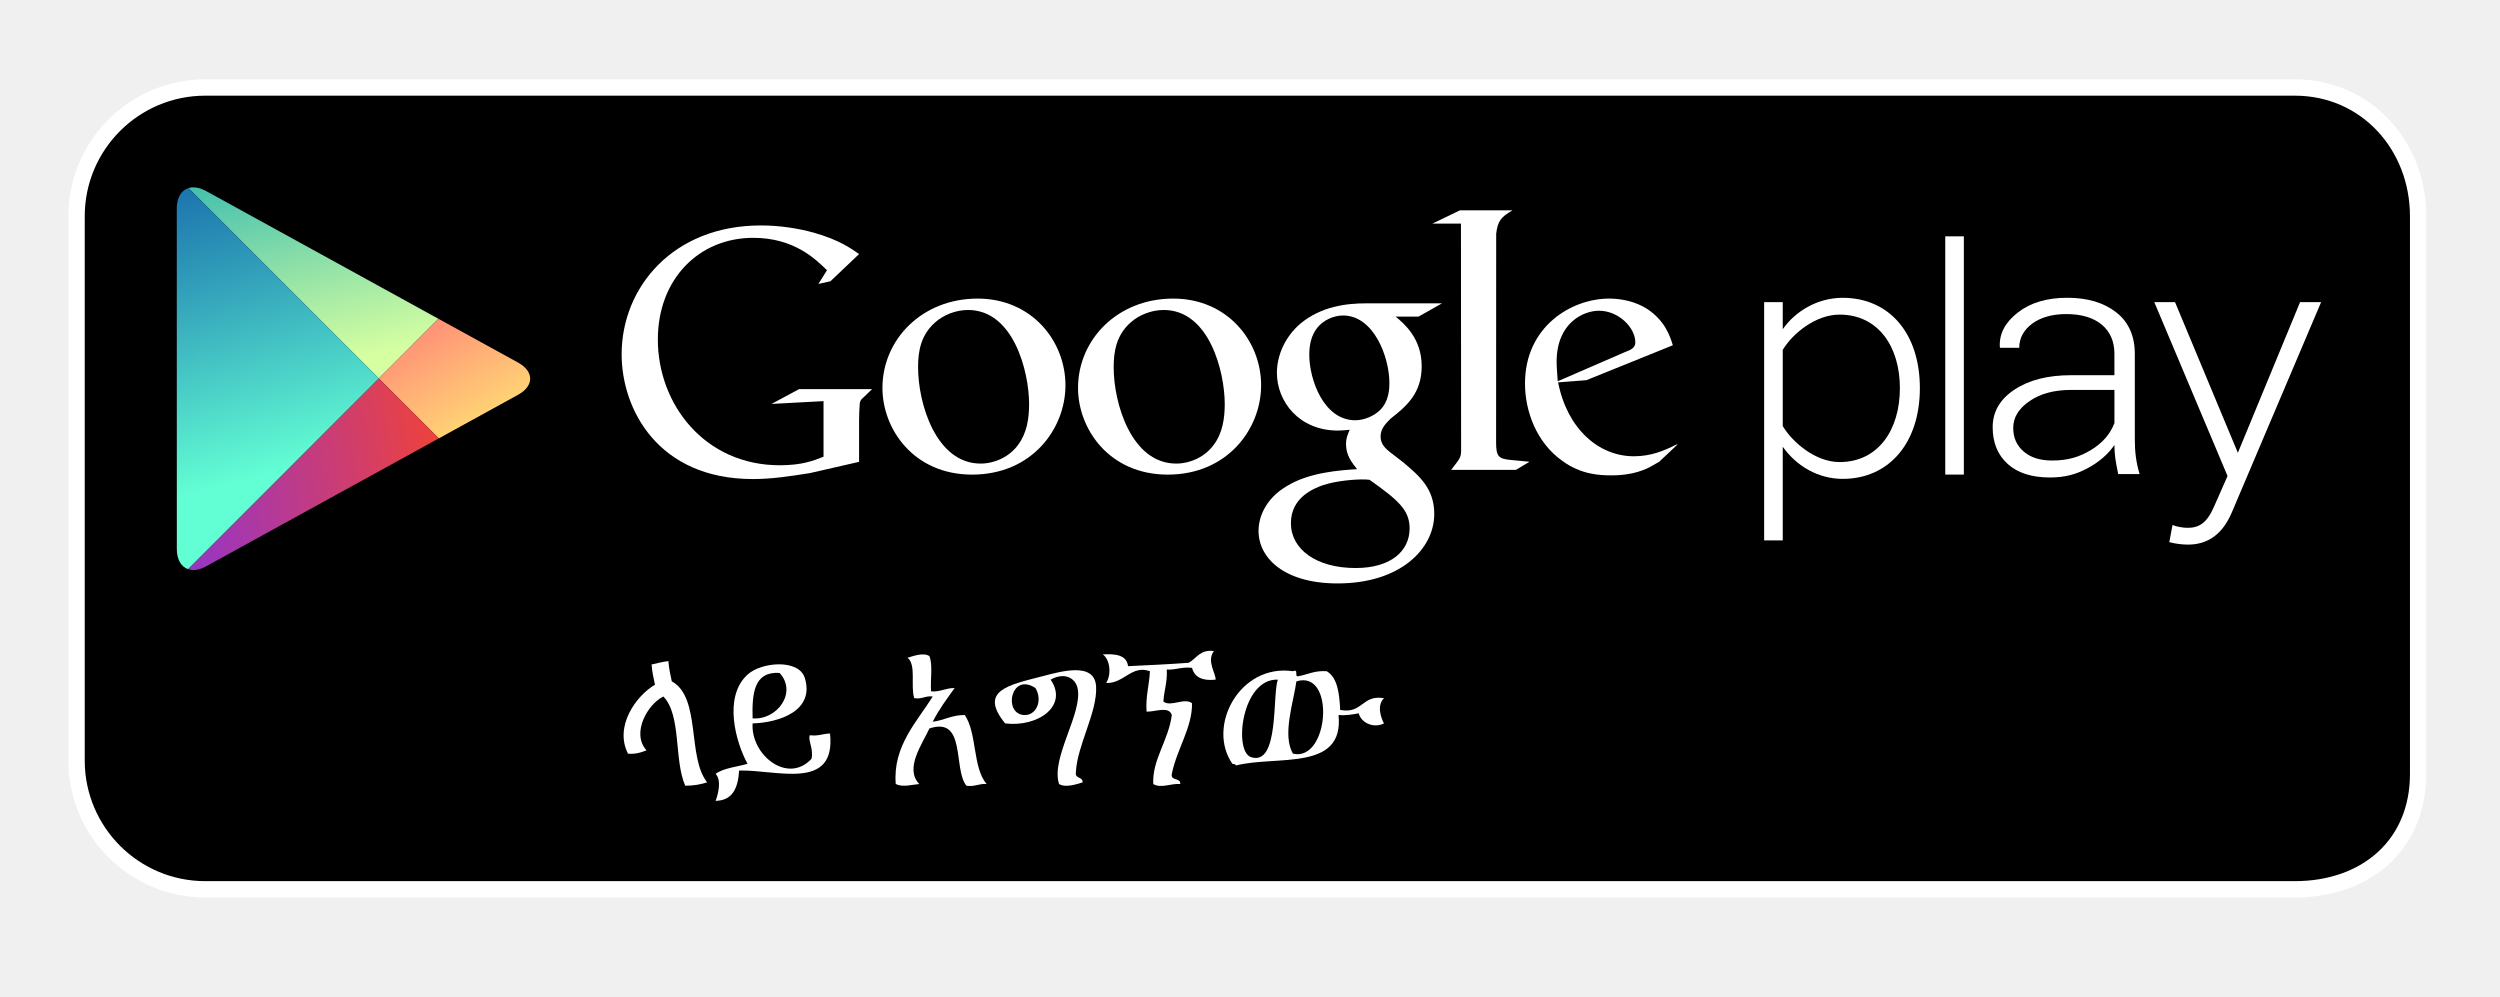
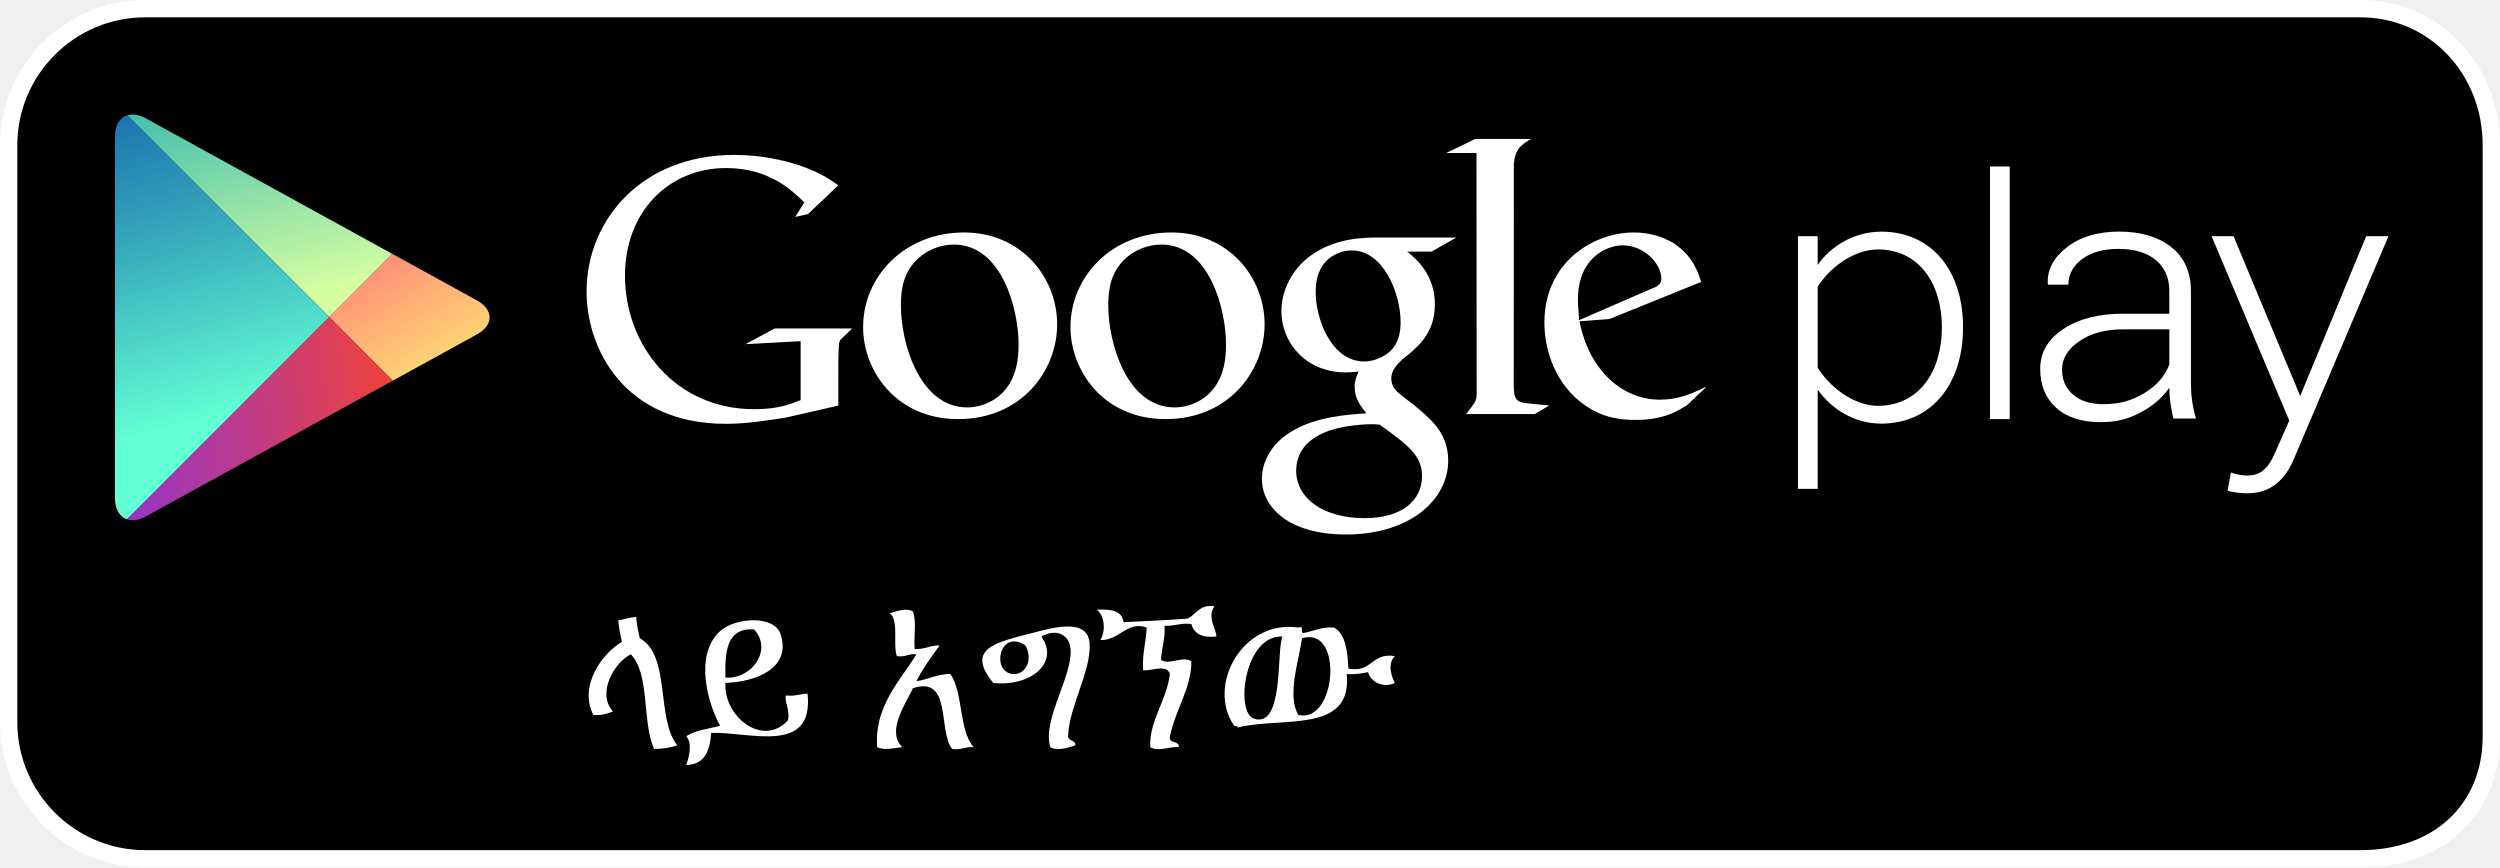
- <svg xmlns="http://www.w3.org/2000/svg" version="1.1" id="SemiBold" x="0px" y="0px" width="229.5px" height="91.5px" viewBox="0 0 229.5 91.5" enable-background="new 0 0 229.5 91.5" xml:space="preserve">
-   <path stroke="#FFFFFF" stroke-width="1.5" stroke-miterlimit="10" d="M221.985,71.05c0,6.53-4.797,10.59-11.322,10.59H18.849  c-6.528,0-11.821-5.297-11.821-11.827V19.856c0-6.529,5.293-11.824,11.821-11.824h191.814c6.525,0,11.322,5.295,11.322,11.824V71.05  z" />
+ <svg xmlns="http://www.w3.org/2000/svg" version="1.1" id="SemiBold" x="0px" y="0px" width="216.457px" height="75.108px" viewBox="0 0 216.457 75.108" enable-background="new 0 0 216.457 75.108" xml:space="preserve">
+   <g>
+     <path d="M215.707,63.768c0,6.53-4.797,10.591-11.322,10.591H12.571c-6.528,0-11.821-5.298-11.821-11.828V12.574   C0.75,6.045,6.043,0.75,12.571,0.75h191.813c6.525,0,11.322,5.295,11.322,11.824V63.768z" />
+     <path fill="#FFFFFF" d="M204.385,75.108H12.571C5.64,75.108,0,69.466,0,62.53V12.574C0,5.641,5.64,0,12.571,0h191.813   c6.77,0,12.072,5.523,12.072,12.574v51.194C216.457,70.551,211.605,75.108,204.385,75.108z M12.571,1.5   C6.467,1.5,1.5,6.468,1.5,12.574V62.53c0,6.108,4.967,11.078,11.071,11.078h191.813c6.324,0,10.572-3.955,10.572-9.841V12.574   c0-6.209-4.645-11.074-10.572-11.074H12.571z" />
+   </g>
  <g>
    <g>
-       <path fill="#FFFFFF" d="M153.929,40.867l-1.614,1.522c-0.372,0.205-0.743,0.443-1.113,0.612c-1.121,0.509-2.261,0.637-3.274,0.637    c-1.078,0-2.768-0.069-4.491-1.316c-2.396-1.688-3.442-4.587-3.442-7.114c0-5.232,4.259-7.798,7.732-7.798    c1.215,0,2.462,0.304,3.476,0.945c1.686,1.114,2.122,2.563,2.364,3.34l-7.934,3.205l-2.598,0.202    c0.841,4.289,3.743,6.784,6.95,6.784c1.602,0,2.791-0.522,3.882-1.062C153.866,40.825,154.085,40.711,153.929,40.867z     M149.143,32.334c0.645-0.234,0.979-0.437,0.979-0.906c0-1.348-1.525-2.904-3.345-2.904c-1.349,0-3.879,1.05-3.879,4.695    c0,0.569,0.067,1.175,0.102,1.781L149.143,32.334z" />
-       <path fill="#FFFFFF" d="M137.342,40.605c0,1.312,0.234,1.516,1.343,1.618c0.578,0.068,1.154,0.099,1.725,0.166l-1.248,0.743    h-5.947c0.78-1.012,0.914-1.112,0.914-1.787v-0.753l-0.013-20.063h-2.626l2.527-1.218h4.826c-1.046,0.605-1.358,0.975-1.493,2.155    L137.342,40.605z" />
-       <path fill="#FFFFFF" d="M128.119,29.066c0.774,0.637,2.392,1.988,2.392,4.553c0,2.499-1.409,3.677-2.83,4.792    c-0.436,0.438-0.945,0.915-0.945,1.651c0,0.746,0.51,1.151,0.877,1.453l1.219,0.941c1.482,1.251,2.833,2.398,2.833,4.728    c0,3.175-3.072,6.375-8.877,6.375c-4.89,0-7.254-2.328-7.254-4.825c0-1.216,0.604-2.937,2.601-4.115    c2.092-1.279,4.927-1.45,6.444-1.55c-0.474-0.612-1.015-1.253-1.015-2.299c0-0.572,0.172-0.913,0.338-1.315    c-0.369,0.035-0.741,0.071-1.079,0.071c-3.579,0-5.603-2.67-5.603-5.302c0-1.552,0.708-3.273,2.162-4.521    c1.924-1.584,4.218-1.857,6.041-1.857h6.954l-2.162,1.221H128.119z M125.728,44.047c-0.276-0.036-0.442-0.036-0.776-0.036    c-0.306,0-2.129,0.066-3.541,0.54c-0.747,0.273-2.906,1.08-2.906,3.478c0,2.392,2.331,4.116,5.938,4.116    c3.239,0,4.96-1.553,4.96-3.644C129.401,46.78,128.288,45.872,125.728,44.047z M126.698,37.635    c0.78-0.778,0.848-1.854,0.848-2.466c0-2.427-1.447-6.207-4.252-6.207c-0.875,0-1.823,0.439-2.361,1.118    c-0.57,0.703-0.741,1.615-0.741,2.492c0,2.26,1.317,6.008,4.217,6.008C125.254,38.58,126.164,38.169,126.698,37.635z" />
-       <path fill="#FFFFFF" d="M107.197,43.569c-5.364,0-8.234-4.178-8.234-7.959c0-4.419,3.608-8.2,8.74-8.2    c4.961,0,8.068,3.884,8.068,7.962C115.771,39.354,112.7,43.569,107.197,43.569z M111.417,40.839    c0.816-1.08,1.014-2.428,1.014-3.742c0-2.972-1.416-8.64-5.601-8.64c-1.113,0-2.234,0.435-3.042,1.146    c-1.318,1.181-1.553,2.664-1.553,4.12c0,3.334,1.647,8.833,5.737,8.833C109.293,42.556,110.64,41.917,111.417,40.839z" />
-       <path fill="#FFFFFF" d="M89.238,43.569c-5.365,0-8.23-4.178-8.23-7.959c0-4.419,3.609-8.2,8.739-8.2    c4.958,0,8.062,3.884,8.062,7.962C97.809,39.354,94.742,43.569,89.238,43.569z M93.459,40.839c0.81-1.08,1.012-2.428,1.012-3.742    c0-2.972-1.42-8.64-5.601-8.64c-1.117,0-2.226,0.435-3.036,1.146c-1.32,1.181-1.554,2.664-1.554,4.12    c0,3.334,1.654,8.833,5.737,8.833C91.335,42.556,92.68,41.917,93.459,40.839z" />
-       <path fill="#FFFFFF" d="M78.863,42.398l-4.524,1.035c-1.833,0.289-3.479,0.544-5.222,0.544c-8.727,0-12.051-6.424-12.051-11.45    c0-6.14,4.711-11.831,12.778-11.831c1.707,0,3.35,0.251,4.846,0.658c2.371,0.667,3.479,1.487,4.173,1.969l-2.628,2.496    l-1.108,0.248l0.79-1.26c-1.07-1.045-3.037-2.974-6.77-2.974c-4.991,0-8.757,3.794-8.757,9.333c0,5.949,4.3,11.545,11.194,11.545    c2.026,0,3.069-0.407,4.016-0.787v-5.1l-4.776,0.257l2.532-1.36h6.703l-0.819,0.789c-0.222,0.188-0.251,0.252-0.313,0.504    c-0.033,0.288-0.063,1.204-0.063,1.526V42.398z" />
+       <path fill="#FFFFFF" d="M147.652,33.585l-1.615,1.522c-0.371,0.205-0.742,0.443-1.113,0.612c-1.121,0.509-2.26,0.637-3.273,0.637    c-1.078,0-2.768-0.069-4.49-1.316c-2.396-1.688-3.443-4.587-3.443-7.114c0-5.232,4.26-7.798,7.732-7.798    c1.215,0,2.463,0.304,3.477,0.945c1.686,1.114,2.121,2.563,2.363,3.34l-7.934,3.205l-2.598,0.202    c0.84,4.289,3.742,6.784,6.949,6.784c1.602,0,2.791-0.521,3.883-1.062C147.588,33.543,147.807,33.429,147.652,33.585z     M142.865,25.052c0.645-0.234,0.979-0.437,0.979-0.906c0-1.348-1.523-2.904-3.344-2.904c-1.35,0-3.879,1.05-3.879,4.695    c0,0.569,0.066,1.175,0.102,1.781L142.865,25.052z" />
+       <path fill="#FFFFFF" d="M131.064,33.323c0,1.312,0.234,1.516,1.344,1.618c0.578,0.068,1.152,0.099,1.725,0.166l-1.248,0.743    h-5.947c0.779-1.012,0.914-1.112,0.914-1.787V33.31l-0.014-20.063h-2.625l2.527-1.218h4.824c-1.045,0.605-1.357,0.975-1.492,2.155    L131.064,33.323z" />
+       <path fill="#FFFFFF" d="M121.842,21.784c0.773,0.637,2.393,1.988,2.393,4.553c0,2.499-1.41,3.677-2.83,4.792    c-0.438,0.438-0.945,0.915-0.945,1.651c0,0.746,0.51,1.151,0.877,1.453l1.219,0.941c1.482,1.251,2.832,2.398,2.832,4.728    c0,3.176-3.072,6.375-8.877,6.375c-4.889,0-7.253-2.328-7.253-4.824c0-1.217,0.604-2.938,2.601-4.115    c2.092-1.279,4.928-1.45,6.444-1.55c-0.473-0.612-1.014-1.253-1.014-2.299c0-0.572,0.172-0.913,0.338-1.315    c-0.369,0.035-0.742,0.071-1.08,0.071c-3.579,0-5.602-2.67-5.602-5.302c0-1.552,0.707-3.273,2.161-4.521    c1.925-1.584,4.218-1.857,6.041-1.857h6.955l-2.162,1.221L121.842,21.784L121.842,21.784z M119.451,36.765    c-0.277-0.036-0.443-0.036-0.777-0.036c-0.305,0-2.129,0.066-3.541,0.54c-0.747,0.273-2.906,1.08-2.906,3.479    c0,2.392,2.331,4.115,5.939,4.115c3.238,0,4.959-1.553,4.959-3.644C123.123,39.497,122.01,38.59,119.451,36.765z M120.42,30.353    c0.781-0.778,0.848-1.854,0.848-2.466c0-2.427-1.445-6.207-4.252-6.207c-0.875,0-1.823,0.439-2.36,1.118    c-0.57,0.703-0.742,1.615-0.742,2.492c0,2.26,1.317,6.008,4.217,6.008C118.977,31.298,119.887,30.887,120.42,30.353z" />
+       <path fill="#FFFFFF" d="M100.919,36.287c-5.364,0-8.234-4.178-8.234-7.959c0-4.419,3.608-8.2,8.74-8.2    c4.961,0,8.068,3.884,8.068,7.962C109.494,32.072,106.422,36.287,100.919,36.287z M105.139,33.557    c0.816-1.08,1.014-2.428,1.014-3.742c0-2.972-1.416-8.64-5.601-8.64c-1.113,0-2.234,0.435-3.042,1.146    c-1.318,1.181-1.553,2.664-1.553,4.12c0,3.334,1.647,8.833,5.737,8.833C103.015,35.274,104.362,34.635,105.139,33.557z" />
+       <path fill="#FFFFFF" d="M82.96,36.287c-5.365,0-8.23-4.178-8.23-7.959c0-4.419,3.609-8.2,8.739-8.2    c4.958,0,8.062,3.884,8.062,7.962C91.531,32.072,88.464,36.287,82.96,36.287z M87.181,33.557c0.81-1.08,1.012-2.428,1.012-3.742    c0-2.972-1.42-8.64-5.601-8.64c-1.117,0-2.226,0.435-3.036,1.146c-1.32,1.181-1.554,2.664-1.554,4.12    c0,3.334,1.654,8.833,5.737,8.833C85.057,35.274,86.402,34.635,87.181,33.557z" />
+       <path fill="#FFFFFF" d="M72.585,35.116l-4.524,1.035c-1.833,0.289-3.479,0.544-5.222,0.544c-8.727,0-12.051-6.424-12.051-11.45    c0-6.14,4.711-11.831,12.778-11.831c1.707,0,3.35,0.251,4.846,0.658c2.371,0.667,3.479,1.487,4.173,1.969l-2.628,2.496    l-1.108,0.248l0.79-1.26c-1.07-1.045-3.037-2.974-6.77-2.974c-4.991,0-8.757,3.794-8.757,9.333c0,5.949,4.3,11.545,11.194,11.545    c2.026,0,3.069-0.407,4.016-0.787v-5.1l-4.776,0.257l2.532-1.36h6.703l-0.819,0.789c-0.222,0.188-0.251,0.252-0.313,0.504    c-0.033,0.288-0.063,1.204-0.063,1.526L72.585,35.116L72.585,35.116z" />
    </g>
    <g>
-       <path fill="#FFFFFF" d="M163.656,41.011v8.596h-1.707V27.735h1.707v2.49c1.111-1.609,3.144-2.886,5.504-2.886    c4.232,0,7.084,3.211,7.084,8.294c0,5.049-2.852,8.327-7.084,8.327C166.932,43.961,164.937,42.812,163.656,41.011z M174.41,35.634    c0-3.831-1.997-6.753-5.538-6.753c-2.199,0-4.302,1.729-5.216,3.235v7.001c0.914,1.51,3.017,3.301,5.216,3.301    C172.413,42.418,174.41,39.471,174.41,35.634z" />
-       <path fill="#FFFFFF" d="M178.575,43.567V21.696h1.706v21.871H178.575z" />
-       <path fill="#FFFFFF" d="M199.436,48.192c0.364,0.162,0.987,0.263,1.383,0.263c1.044,0,1.771-0.427,2.424-1.936l1.245-2.82    l-6.725-15.964h1.904l5.769,13.834l5.712-13.834h1.931l-8.201,19.313c-0.851,1.99-2.189,2.947-4.029,2.947    c-0.552,0-1.279-0.099-1.706-0.229L199.436,48.192z" />
-       <path fill="#FFFFFF" d="M194.449,43.52c-0.114-0.549-0.2-1.032-0.263-1.437c-0.053-0.403-0.082-0.815-0.082-1.234    c-0.586,0.859-1.415,1.574-2.474,2.138c-1.06,0.566-2.066,0.845-3.448,0.845c-1.663,0-2.953-0.409-3.875-1.239    c-0.918-0.829-1.38-1.952-1.38-3.373c0-1.419,0.669-2.571,2.003-3.452c1.334-0.885,3.059-1.324,5.192-1.324h3.981v-1.968    c0-1.133-0.387-2.023-1.157-2.67c-0.774-0.646-1.86-0.974-3.269-0.974c-1.287,0-2.331,0.299-3.126,0.881    c-0.788,0.594-1.185,1.33-1.185,2.217h-1.747l-0.036-0.085c-0.063-1.195,0.484-2.245,1.647-3.15    c1.157-0.905,2.675-1.36,4.542-1.36c1.86,0,3.366,0.448,4.502,1.342c1.134,0.885,1.703,2.164,1.703,3.836v7.811    c0,0.561,0.026,1.103,0.097,1.631c0.072,0.529,0.187,1.057,0.34,1.567H194.449z M188.392,42.276c1.45,0,2.492-0.324,3.558-0.965    c1.058-0.638,1.777-1.469,2.155-2.475v-3.04h-4c-1.528,0-2.793,0.338-3.788,1.021c-0.997,0.68-1.503,1.503-1.503,2.46    c0,0.902,0.32,1.625,0.957,2.172C186.408,42.002,187.28,42.276,188.392,42.276z" />
+       <path fill="#FFFFFF" d="M157.379,33.729v8.597h-1.707V20.453h1.707v2.49c1.111-1.609,3.143-2.886,5.504-2.886    c4.232,0,7.084,3.211,7.084,8.294c0,5.049-2.852,8.327-7.084,8.327C160.654,36.679,158.66,35.53,157.379,33.729z M168.133,28.352    c0-3.831-1.998-6.753-5.539-6.753c-2.199,0-4.301,1.729-5.215,3.235v7.001c0.914,1.51,3.016,3.301,5.215,3.301    C166.135,35.136,168.133,32.189,168.133,28.352z" />
+       <path fill="#FFFFFF" d="M172.297,36.285V14.414h1.707v21.871H172.297z" />
+       <path fill="#FFFFFF" d="M193.158,40.909c0.363,0.162,0.986,0.264,1.383,0.264c1.045,0,1.771-0.428,2.424-1.936l1.246-2.82    l-6.725-15.964h1.902l5.77,13.834l5.713-13.834h1.93L198.6,39.766c-0.85,1.99-2.188,2.947-4.027,2.947    c-0.553,0-1.279-0.099-1.707-0.229L193.158,40.909z" />
+       <path fill="#FFFFFF" d="M188.172,36.238c-0.115-0.549-0.201-1.032-0.264-1.437c-0.053-0.403-0.082-0.815-0.082-1.234    c-0.586,0.859-1.414,1.574-2.475,2.138c-1.059,0.566-2.064,0.845-3.447,0.845c-1.662,0-2.953-0.409-3.875-1.239    c-0.918-0.829-1.381-1.952-1.381-3.373c0-1.419,0.67-2.571,2.004-3.452c1.334-0.885,3.059-1.324,5.191-1.324h3.982v-1.968    c0-1.133-0.389-2.023-1.158-2.67c-0.773-0.646-1.859-0.974-3.268-0.974c-1.287,0-2.332,0.299-3.127,0.881    c-0.787,0.594-1.186,1.33-1.186,2.217h-1.746l-0.037-0.085c-0.062-1.195,0.484-2.245,1.648-3.15    c1.156-0.905,2.674-1.36,4.541-1.36c1.859,0,3.367,0.448,4.502,1.342c1.135,0.885,1.703,2.164,1.703,3.836v7.811    c0,0.561,0.025,1.103,0.098,1.631c0.072,0.529,0.188,1.057,0.34,1.567h-1.965V36.238z M182.115,34.994    c1.449,0,2.49-0.324,3.557-0.965c1.059-0.638,1.777-1.469,2.156-2.475v-3.04h-4c-1.529,0-2.793,0.338-3.789,1.021    c-0.996,0.68-1.502,1.503-1.502,2.46c0,0.902,0.318,1.625,0.957,2.172C180.131,34.72,181.002,34.994,182.115,34.994z" />
    </g>
  </g>
  <g>
-     <polygon fill="none" points="34.776,34.742 40.252,29.266 40.25,29.266 34.776,34.742 17.299,17.267 17.298,17.267 34.776,34.745    17.271,52.251 17.271,52.251 34.776,34.745 40.276,40.245 40.279,40.245  " />
-     <linearGradient id="SVGID_1_" gradientUnits="userSpaceOnUse" x1="505.431" y1="-447.14" x2="482.355" y2="-461.582" gradientTransform="matrix(0.7071 0.7071 -0.7071 0.7071 -642.4706 -7.8795)">
+     <polygon fill="none" points="28.498,27.46 33.974,21.984 33.972,21.984 28.498,27.46 11.021,9.985 11.02,9.985 28.498,27.463    10.993,44.969 10.993,44.969 28.498,27.463 33.998,32.963 34.001,32.963  " />
+     <linearGradient id="SVGID_1_" gradientUnits="userSpaceOnUse" x1="865.287" y1="509.67" x2="842.211" y2="524.112" gradientTransform="matrix(0.7071 0.7071 0.7071 -0.7071 -947.4174 -225.4017)">
      <stop offset="0" style="stop-color:#D6FFA1" />
      <stop offset="0.326" style="stop-color:#93E2A7" />
      <stop offset="1" style="stop-color:#00A3B5" />
    </linearGradient>
-     <path fill="url(#SVGID_1_)" d="M40.25,29.266L18.914,17.534c-0.604-0.331-1.163-0.408-1.615-0.268l17.478,17.476L40.25,29.266z" />
-     <linearGradient id="SVGID_2_" gradientUnits="userSpaceOnUse" x1="492.017" y1="-459.477" x2="521.932" y2="-451.657" gradientTransform="matrix(0.7071 0.7071 -0.7071 0.7071 -642.4706 -7.8795)">
+     <path fill="url(#SVGID_1_)" d="M33.972,21.984L12.636,10.252c-0.604-0.331-1.163-0.408-1.615-0.268L28.499,27.46L33.972,21.984z" />
+     <linearGradient id="SVGID_2_" gradientUnits="userSpaceOnUse" x1="851.873" y1="522.005" x2="881.788" y2="514.185" gradientTransform="matrix(0.7071 0.7071 0.7071 -0.7071 -947.4174 -225.4017)">
      <stop offset="0" style="stop-color:#FF177B" />
      <stop offset="0.672" style="stop-color:#FFA976" />
      <stop offset="1" style="stop-color:#FFEC73" />
    </linearGradient>
-     <path fill="url(#SVGID_2_)" d="M40.279,40.245l7.283-4.005c1.477-0.815,1.477-2.142,0-2.954l-7.311-4.02l-5.476,5.476   L40.279,40.245z" />
-     <linearGradient id="SVGID_3_" gradientUnits="userSpaceOnUse" x1="508.715" y1="-436.187" x2="476.27" y2="-455.275" gradientTransform="matrix(0.7071 0.7071 -0.7071 0.7071 -642.4706 -7.8795)">
+     <path fill="url(#SVGID_2_)" d="M34.001,32.963l7.283-4.005c1.477-0.815,1.477-2.142,0-2.954l-7.311-4.02l-5.476,5.476   L34.001,32.963z" />
+     <linearGradient id="SVGID_3_" gradientUnits="userSpaceOnUse" x1="868.571" y1="498.716" x2="836.128" y2="517.804" gradientTransform="matrix(0.7071 0.7071 0.7071 -0.7071 -947.4174 -225.4017)">
      <stop offset="0" style="stop-color:#63FFD4" />
      <stop offset="0.485" style="stop-color:#32A0BA" />
      <stop offset="0.835" style="stop-color:#1262A9" />
      <stop offset="1" style="stop-color:#064AA2" />
    </linearGradient>
-     <path fill="url(#SVGID_3_)" d="M17.298,17.267c-0.649,0.203-1.069,0.86-1.069,1.854l0.004,31.284c0,0.982,0.407,1.63,1.038,1.846   l17.506-17.506L17.298,17.267z" />
-     <linearGradient id="SVGID_4_" gradientUnits="userSpaceOnUse" x1="520.494" y1="-451.341" x2="500.517" y2="-425.023" gradientTransform="matrix(0.7071 0.7071 -0.7071 0.7071 -642.4706 -7.8795)">
+     <path fill="url(#SVGID_3_)" d="M11.02,9.985c-0.649,0.203-1.069,0.86-1.069,1.854l0.004,31.283c0,0.982,0.407,1.631,1.038,1.847   l17.506-17.506L11.02,9.985z" />
+     <linearGradient id="SVGID_4_" gradientUnits="userSpaceOnUse" x1="880.35" y1="513.87" x2="860.375" y2="487.554" gradientTransform="matrix(0.7071 0.7071 0.7071 -0.7071 -947.4174 -225.4017)">
      <stop offset="0" style="stop-color:#FF4521" />
      <stop offset="0.341" style="stop-color:#D43E65" />
      <stop offset="0.793" style="stop-color:#9F36B9" />
      <stop offset="1" style="stop-color:#8A33DB" />
    </linearGradient>
-     <path fill="url(#SVGID_4_)" d="M17.271,52.251c0.454,0.154,1.024,0.082,1.643-0.258l21.363-11.748l-5.5-5.5L17.271,52.251z" />
+     <path fill="url(#SVGID_4_)" d="M10.993,44.969c0.454,0.153,1.024,0.082,1.643-0.258l21.363-11.748l-5.5-5.5L10.993,44.969z" />
  </g>
  <g>
-     <path fill="#FFFFFF" d="M69.088,66.41c-0.181,2.895,3.223,5.619,5.41,3.246c0.208-0.937-0.362-1.723-0.154-2.163   c0.774,0.103,1.196-0.145,1.854-0.156c0.559,5.331-4.942,3.301-8.345,3.399c-0.105,1.548-0.551,2.747-2.163,2.784   c0.247-0.637,0.563-1.92,0-2.476c0.74-0.544,1.937-0.638,2.935-0.926c-1.048-1.896-2.278-6.113,0-8.191   c1.276-1.164,4.71-1.453,5.255,0.31C74.808,65.229,71.576,66.33,69.088,66.41z" />
-     <path d="M69.088,65.947c-0.056-2.273,0.111-4.321,2.474-4.174C73.223,63.557,71.34,66.127,69.088,65.947z" />
-     <path fill="#FFFFFF" d="M98.766,70.892c-0.107,0.623,0.65,0.381,0.617,0.929c-0.555,0.171-1.562,0.52-2.163,0.153   c-0.78-2.41,2.21-6.531,1.7-8.81c-0.212-0.938-1.217-1.481-2.474-0.772c1.655,2.397-1.148,4.383-4.173,4.019   c-2.458-3.014,0.315-3.526,3.401-4.327c1.772-0.46,4.809-1.341,4.947,0.927C100.759,65.35,98.876,68.433,98.766,70.892z" />
-     <path d="M95.056,63.164c0.702,1.178,0.044,2.57-1.083,2.475C92.059,65.473,92.82,61.674,95.056,63.164z" />
-     <path fill="#FFFFFF" d="M61.36,60.691c0.049,0.674,0.179,1.264,0.31,1.856c2.698,1.475,1.396,6.948,3.246,9.272   c-0.583,0.189-1.233,0.311-2.01,0.31c-1.047-2.354-0.337-6.462-2.008-8.191c-1.405,0.669-2.992,3.354-1.546,4.942   c-0.482,0.19-0.98,0.362-1.701,0.31c-1.284-2.513,0.75-5.324,2.475-6.336c-0.132-0.59-0.262-1.181-0.311-1.854   C60.325,60.891,60.803,60.752,61.36,60.691z" />
-     <path fill="#FFFFFF" d="M85.317,60.229c0.338,0.795,0.07,2.195,0.155,3.243c0.878,0.056,1.328-0.321,2.166-0.309   c-0.715,0.987-1.445,1.959-2.012,3.093c1.055-0.133,1.748-0.624,2.938-0.618c1.135,1.646,0.718,4.845,2.009,6.335   c-0.73-0.061-1.064,0.276-1.854,0.156c-1.249-1.538,0.008-6.39-3.401-5.257c-0.595,1.349-2.33,3.672-0.926,5.101   c-0.708,0.064-1.521,0.319-2.163,0c-0.282-3.489,1.972-5.745,3.398-8.035c-0.704-0.089-0.961,0.274-1.7,0.153   c-0.36-1.08,0.21-3.094-0.618-3.708C83.837,60.229,84.763,59.866,85.317,60.229z" />
-     <path fill="#FFFFFF" d="M111.439,59.764c-0.7,0.94,0.186,2.044,0.154,2.628c-1.217,0.135-1.938-0.226-2.165-1.082   c-0.942-0.119-1.446,0.203-2.318,0.155c0.065,1.147-0.25,1.91-0.31,2.937c0.686,0.534,1.915-0.393,2.628,0.154   c0.036,2.224-1.409,4.241-1.856,6.489c-0.121,0.69,0.83,0.305,0.776,0.929c-0.856-0.081-1.764,0.435-2.477,0   c-0.125-2.21,1.414-4.031,1.7-6.335c-0.266-0.859-1.527-0.28-2.317-0.311c-0.093-1.435,0.249-2.431,0.309-3.711   c-1.687-0.604-2.365,1.137-4.018,1.084c0.506-0.8,0.358-2.154-0.309-2.628c1.203-0.067,2.199,0.065,2.318,1.082   c1.871-0.09,3.741-0.176,5.564-0.31C109.853,60.448,110.144,59.603,111.439,59.764z" />
-     <path fill="#FFFFFF" d="M119.166,62.083c0.874-0.155,1.516-0.545,2.628-0.466c1,0.598,1.155,2.038,1.236,3.556   c2.084,0.387,1.976-1.422,4.019-1.081c-0.727,0.725-0.204,1.941,0,2.318c-1.01,0.499-2.123-0.111-2.317-0.929   c-0.567,0.105-1.124,0.217-1.855,0.157c0.535,5.222-5.698,3.678-9.428,4.635c-0.004-0.149-0.19-0.119-0.312-0.154   c-2.395-3.421,0.662-9.217,5.564-8.502C119.251,61.379,118.797,62.143,119.166,62.083z" />
-     <path d="M118.701,69.19c-1.021-1.663,0.051-4.766,0.311-6.643C122.618,61.435,122.02,69.94,118.701,69.19z" />
-     <path d="M117.312,62.392c-0.527,1.249,0.163,7.988-2.474,7.111C113.22,68.963,113.994,62.251,117.312,62.392z" />
+     <path fill="#FFFFFF" d="M62.81,59.128c-0.181,2.895,3.223,5.619,5.41,3.246c0.208-0.938-0.362-1.723-0.154-2.163   c0.774,0.103,1.196-0.146,1.854-0.156c0.559,5.331-4.942,3.302-8.345,3.399c-0.105,1.548-0.551,2.746-2.163,2.783   c0.247-0.637,0.563-1.92,0-2.476c0.74-0.544,1.937-0.638,2.935-0.926c-1.048-1.896-2.278-6.113,0-8.191   c1.276-1.163,4.71-1.452,5.255,0.31C68.53,57.946,65.298,59.048,62.81,59.128z" />
+     <path d="M62.81,58.665c-0.056-2.273,0.111-4.321,2.474-4.174C66.945,56.274,65.062,58.845,62.81,58.665z" />
+     <path fill="#FFFFFF" d="M92.488,63.61c-0.107,0.623,0.65,0.381,0.617,0.928c-0.555,0.172-1.562,0.521-2.163,0.154   c-0.78-2.41,2.21-6.531,1.7-8.811c-0.212-0.938-1.217-1.48-2.474-0.771c1.655,2.396-1.148,4.383-4.173,4.019   c-2.458-3.015,0.315-3.526,3.401-4.327c1.772-0.46,4.809-1.341,4.947,0.927C94.481,58.067,92.598,61.151,92.488,63.61z" />
+     <path d="M88.778,55.882c0.702,1.178,0.044,2.57-1.083,2.475C85.781,58.19,86.542,54.392,88.778,55.882z" />
+     <path fill="#FFFFFF" d="M55.082,53.409c0.049,0.674,0.179,1.264,0.31,1.855c2.698,1.475,1.396,6.948,3.246,9.271   c-0.583,0.189-1.233,0.312-2.01,0.311c-1.047-2.354-0.337-6.462-2.008-8.191c-1.405,0.67-2.992,3.354-1.546,4.942   c-0.482,0.19-0.98,0.362-1.701,0.31c-1.284-2.513,0.75-5.323,2.475-6.336c-0.132-0.59-0.262-1.181-0.311-1.854   C54.047,53.608,54.525,53.47,55.082,53.409z" />
+     <path fill="#FFFFFF" d="M79.039,52.946c0.338,0.795,0.07,2.195,0.155,3.244c0.878,0.055,1.328-0.322,2.166-0.31   c-0.715,0.987-1.445,1.959-2.012,3.093c1.055-0.133,1.748-0.624,2.938-0.617c1.135,1.646,0.718,4.844,2.009,6.334   c-0.73-0.061-1.064,0.276-1.854,0.156c-1.249-1.538,0.008-6.39-3.401-5.257c-0.595,1.349-2.33,3.672-0.926,5.101   c-0.708,0.064-1.521,0.319-2.163,0c-0.282-3.488,1.972-5.744,3.398-8.035c-0.704-0.088-0.961,0.274-1.7,0.153   c-0.36-1.079,0.21-3.094-0.618-3.708C77.559,52.946,78.485,52.584,79.039,52.946z" />
+     <path fill="#FFFFFF" d="M105.161,52.481c-0.7,0.94,0.186,2.045,0.154,2.629c-1.217,0.135-1.938-0.227-2.165-1.082   c-0.942-0.119-1.446,0.203-2.318,0.154c0.065,1.146-0.25,1.91-0.31,2.938c0.686,0.533,1.915-0.394,2.628,0.154   c0.036,2.223-1.409,4.24-1.856,6.488c-0.121,0.689,0.83,0.305,0.776,0.93c-0.856-0.082-1.764,0.435-2.477,0   c-0.125-2.211,1.414-4.031,1.7-6.336c-0.266-0.859-1.527-0.279-2.317-0.311c-0.093-1.436,0.249-2.432,0.309-3.711   c-1.687-0.604-2.365,1.137-4.018,1.084c0.506-0.801,0.358-2.154-0.309-2.628c1.203-0.067,2.199,0.065,2.318,1.081   c1.871-0.09,3.741-0.176,5.564-0.309C103.575,53.166,103.866,52.321,105.161,52.481z" />
+     <path fill="#FFFFFF" d="M112.888,54.801c0.874-0.155,1.516-0.545,2.627-0.466c1,0.598,1.156,2.037,1.236,3.556   c2.084,0.388,1.977-1.422,4.02-1.081c-0.727,0.725-0.203,1.941,0,2.318c-1.01,0.499-2.123-0.111-2.316-0.93   c-0.568,0.105-1.125,0.218-1.855,0.158c0.535,5.221-5.698,3.678-9.428,4.635c-0.004-0.149-0.19-0.119-0.312-0.154   c-2.395-3.421,0.662-9.217,5.564-8.502C112.973,54.097,112.519,54.86,112.888,54.801z" />
+     <path d="M112.423,61.907c-1.021-1.662,0.051-4.766,0.311-6.643C116.34,54.153,115.742,62.657,112.423,61.907z" />
+     <path d="M111.035,55.11c-0.527,1.248,0.162,7.987-2.475,7.11C106.942,61.681,107.716,54.969,111.035,55.11z" />
  </g>
</svg>
